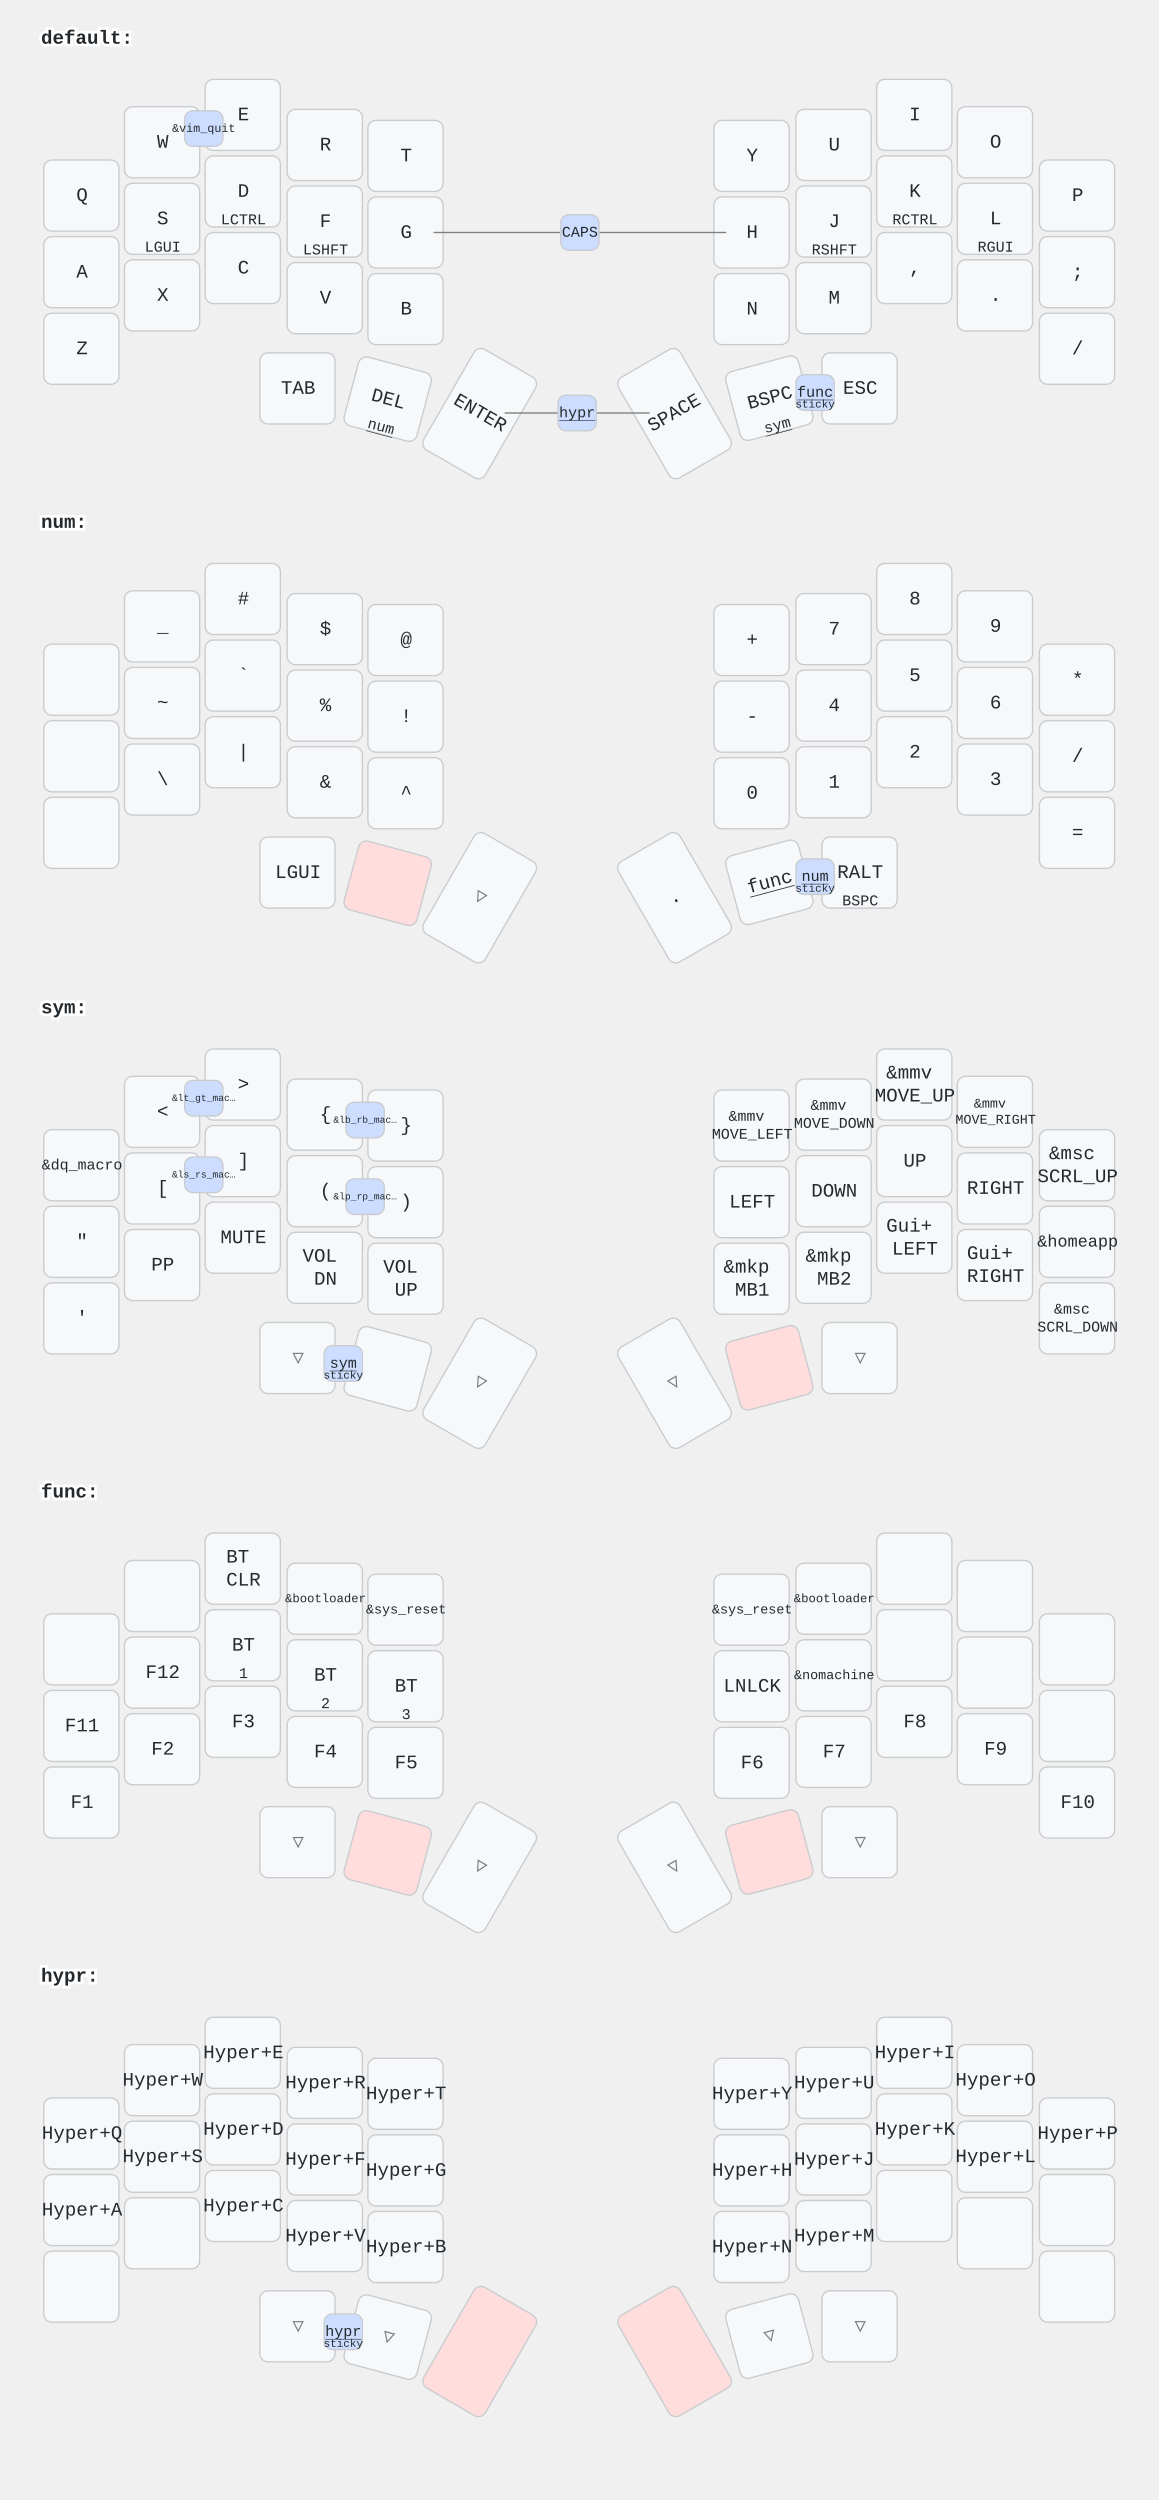
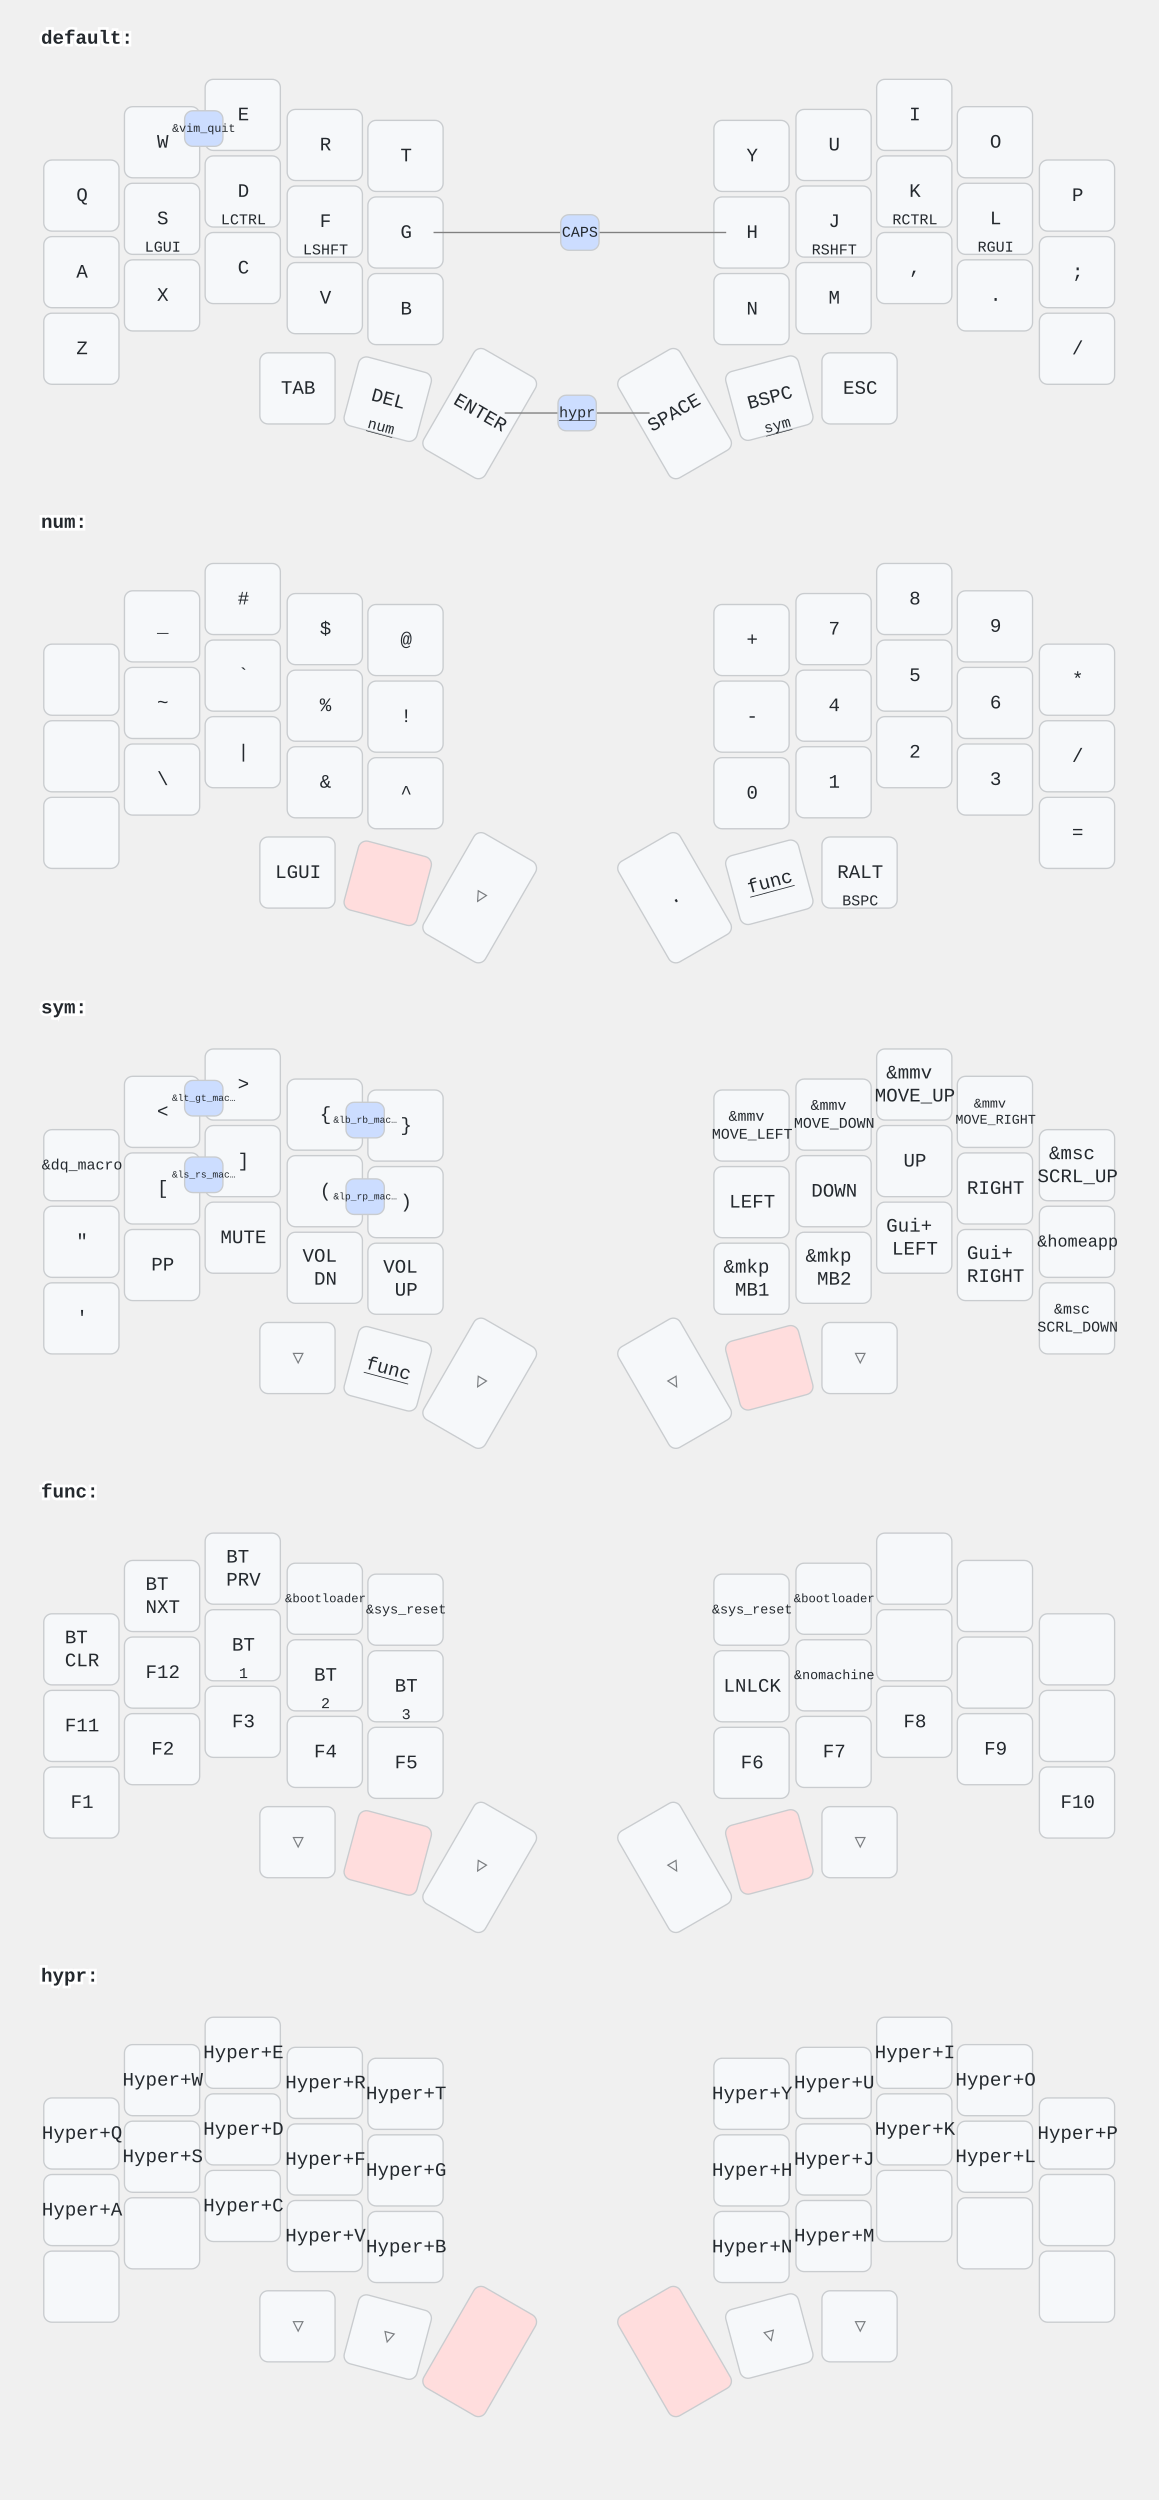
<svg xmlns="http://www.w3.org/2000/svg" width="847" height="1828" viewBox="0 0 847 1828" class="keymap">
  <style>/* inherit to force styles through use tags */
svg path {
    fill: inherit;
}

/* font and background color specifications */
svg.keymap {
    font-family: SFMono-Regular,Consolas,Liberation Mono,Menlo,monospace;
    font-size: 14px;
    font-kerning: normal;
    text-rendering: optimizeLegibility;
    fill: #24292e;
}

/* default key styling */
rect.key {
    fill: #f6f8fa;
}

rect.key, rect.combo {
    stroke: #c9cccf;
    stroke-width: 1;
}

/* default key side styling, only used is draw_key_sides is set */
rect.side {
    filter: brightness(90%);
}

/* color accent for combo boxes */
rect.combo, rect.combo-separate {
    fill: #cdf;
}

/* color accent for held keys */
rect.held, rect.combo.held {
    fill: #fdd;
}

/* color accent for ghost (optional) keys */
rect.ghost, rect.combo.ghost {
    stroke-dasharray: 4, 4;
    stroke-width: 2;
}

text {
    text-anchor: middle;
    dominant-baseline: middle;
}

/* styling for layer labels */
text.label {
    font-weight: bold;
    text-anchor: start;
    stroke: white;
    stroke-width: 4;
    paint-order: stroke;
}

/* styling for optional footer */
text.footer {
    text-anchor: end;
    dominant-baseline: auto;
    stroke: white;
    stroke-width: 4;
    paint-order: stroke;
}

/* styling for combo tap, and key non-tap label text */
text.combo, text.hold, text.shifted, text.left, text.right {
    font-size: 11px;
}

text.hold {
    text-anchor: middle;
    dominant-baseline: auto;
}

text.shifted {
    text-anchor: middle;
    dominant-baseline: hanging;
}

text.left {
    text-anchor: start;
}

text.right {
    text-anchor: end;
}

text.layer-activator {
    text-decoration: underline;
}

/* styling for hold/shifted label text in combo box */
text.combo.hold, text.combo.shifted, text.combo.left, text.combo.right {
    font-size: 8px;
}

/* lighter symbol for transparent keys */
text.trans {
    fill: #7b7e81;
}

/* styling for combo dendrons */
path.combo {
    stroke-width: 1;
    stroke: gray;
    fill: none;
}

/* Start Tabler Icons Cleanup */
/* cannot use height/width with glyphs */
.icon-tabler &gt; path {
    fill: inherit;
    stroke: inherit;
    stroke-width: 2;
}
/* hide tabler's default box */
.icon-tabler &gt; path[stroke="none"][fill="none"] {
    visibility: hidden;
}
/* End Tabler Icons Cleanup */
</style>
  <g transform="translate(30, 0)" class="layer-default">
    <text x="0" y="28" class="label" id="default">default:</text>
    <g transform="translate(0, 56)">
      <g transform="translate(30, 87)" class="key keypos-0">
        <rect rx="6" ry="6" x="-28" y="-26" width="55" height="52" class="key" />
        <text x="0" y="0" class="key tap">Q</text>
      </g>
      <g transform="translate(89, 48)" class="key keypos-1">
        <rect rx="6" ry="6" x="-28" y="-26" width="55" height="52" class="key" />
        <text x="0" y="0" class="key tap">W</text>
      </g>
      <g transform="translate(148, 28)" class="key keypos-2">
        <rect rx="6" ry="6" x="-28" y="-26" width="55" height="52" class="key" />
        <text x="0" y="0" class="key tap">E</text>
      </g>
      <g transform="translate(208, 50)" class="key keypos-3">
        <rect rx="6" ry="6" x="-28" y="-26" width="55" height="52" class="key" />
        <text x="0" y="0" class="key tap">R</text>
      </g>
      <g transform="translate(267, 58)" class="key keypos-4">
        <rect rx="6" ry="6" x="-28" y="-26" width="55" height="52" class="key" />
        <text x="0" y="0" class="key tap">T</text>
      </g>
      <g transform="translate(520, 58)" class="key keypos-5">
        <rect rx="6" ry="6" x="-28" y="-26" width="55" height="52" class="key" />
        <text x="0" y="0" class="key tap">Y</text>
      </g>
      <g transform="translate(580, 50)" class="key keypos-6">
        <rect rx="6" ry="6" x="-28" y="-26" width="55" height="52" class="key" />
        <text x="0" y="0" class="key tap">U</text>
      </g>
      <g transform="translate(639, 28)" class="key keypos-7">
        <rect rx="6" ry="6" x="-28" y="-26" width="55" height="52" class="key" />
        <text x="0" y="0" class="key tap">I</text>
      </g>
      <g transform="translate(698, 48)" class="key keypos-8">
        <rect rx="6" ry="6" x="-28" y="-26" width="55" height="52" class="key" />
        <text x="0" y="0" class="key tap">O</text>
      </g>
      <g transform="translate(758, 87)" class="key keypos-9">
        <rect rx="6" ry="6" x="-28" y="-26" width="55" height="52" class="key" />
        <text x="0" y="0" class="key tap">P</text>
      </g>
      <g transform="translate(30, 143)" class="key keypos-10">
        <rect rx="6" ry="6" x="-28" y="-26" width="55" height="52" class="key" />
        <text x="0" y="0" class="key tap">A</text>
      </g>
      <g transform="translate(89, 104)" class="key keypos-11">
        <rect rx="6" ry="6" x="-28" y="-26" width="55" height="52" class="key" />
        <text x="0" y="0" class="key tap">S</text>
        <text x="0" y="24" class="key hold">LGUI</text>
      </g>
      <g transform="translate(148, 84)" class="key keypos-12">
        <rect rx="6" ry="6" x="-28" y="-26" width="55" height="52" class="key" />
        <text x="0" y="0" class="key tap">D</text>
        <text x="0" y="24" class="key hold">LCTRL</text>
      </g>
      <g transform="translate(208, 106)" class="key keypos-13">
        <rect rx="6" ry="6" x="-28" y="-26" width="55" height="52" class="key" />
        <text x="0" y="0" class="key tap">F</text>
        <text x="0" y="24" class="key hold">LSHFT</text>
      </g>
      <g transform="translate(267, 114)" class="key keypos-14">
        <rect rx="6" ry="6" x="-28" y="-26" width="55" height="52" class="key" />
        <text x="0" y="0" class="key tap">G</text>
      </g>
      <g transform="translate(520, 114)" class="key keypos-15">
        <rect rx="6" ry="6" x="-28" y="-26" width="55" height="52" class="key" />
        <text x="0" y="0" class="key tap">H</text>
      </g>
      <g transform="translate(580, 106)" class="key keypos-16">
        <rect rx="6" ry="6" x="-28" y="-26" width="55" height="52" class="key" />
        <text x="0" y="0" class="key tap">J</text>
        <text x="0" y="24" class="key hold">RSHFT</text>
      </g>
      <g transform="translate(639, 84)" class="key keypos-17">
        <rect rx="6" ry="6" x="-28" y="-26" width="55" height="52" class="key" />
        <text x="0" y="0" class="key tap">K</text>
        <text x="0" y="24" class="key hold">RCTRL</text>
      </g>
      <g transform="translate(698, 104)" class="key keypos-18">
        <rect rx="6" ry="6" x="-28" y="-26" width="55" height="52" class="key" />
        <text x="0" y="0" class="key tap">L</text>
        <text x="0" y="24" class="key hold">RGUI</text>
      </g>
      <g transform="translate(758, 143)" class="key keypos-19">
        <rect rx="6" ry="6" x="-28" y="-26" width="55" height="52" class="key" />
        <text x="0" y="0" class="key tap">;</text>
      </g>
      <g transform="translate(30, 199)" class="key keypos-20">
        <rect rx="6" ry="6" x="-28" y="-26" width="55" height="52" class="key" />
        <text x="0" y="0" class="key tap">Z</text>
      </g>
      <g transform="translate(89, 160)" class="key keypos-21">
        <rect rx="6" ry="6" x="-28" y="-26" width="55" height="52" class="key" />
        <text x="0" y="0" class="key tap">X</text>
      </g>
      <g transform="translate(148, 140)" class="key keypos-22">
        <rect rx="6" ry="6" x="-28" y="-26" width="55" height="52" class="key" />
        <text x="0" y="0" class="key tap">C</text>
      </g>
      <g transform="translate(208, 162)" class="key keypos-23">
        <rect rx="6" ry="6" x="-28" y="-26" width="55" height="52" class="key" />
        <text x="0" y="0" class="key tap">V</text>
      </g>
      <g transform="translate(267, 170)" class="key keypos-24">
        <rect rx="6" ry="6" x="-28" y="-26" width="55" height="52" class="key" />
        <text x="0" y="0" class="key tap">B</text>
      </g>
      <g transform="translate(520, 170)" class="key keypos-25">
        <rect rx="6" ry="6" x="-28" y="-26" width="55" height="52" class="key" />
        <text x="0" y="0" class="key tap">N</text>
      </g>
      <g transform="translate(580, 162)" class="key keypos-26">
        <rect rx="6" ry="6" x="-28" y="-26" width="55" height="52" class="key" />
        <text x="0" y="0" class="key tap">M</text>
      </g>
      <g transform="translate(639, 140)" class="key keypos-27">
        <rect rx="6" ry="6" x="-28" y="-26" width="55" height="52" class="key" />
        <text x="0" y="0" class="key tap">,</text>
      </g>
      <g transform="translate(698, 160)" class="key keypos-28">
        <rect rx="6" ry="6" x="-28" y="-26" width="55" height="52" class="key" />
        <text x="0" y="0" class="key tap">.</text>
      </g>
      <g transform="translate(758, 199)" class="key keypos-29">
        <rect rx="6" ry="6" x="-28" y="-26" width="55" height="52" class="key" />
        <text x="0" y="0" class="key tap">/</text>
      </g>
      <g transform="translate(188, 228)" class="key keypos-30">
        <rect rx="6" ry="6" x="-28" y="-26" width="55" height="52" class="key" />
        <text x="0" y="0" class="key tap">TAB</text>
      </g>
      <g transform="translate(254, 236) rotate(15.0)" class="key keypos-31">
        <rect rx="6" ry="6" x="-28" y="-26" width="55" height="52" class="key" />
        <text x="0" y="0" class="key tap">DEL</text>
        <a href="#num">
          <text x="0" y="24" class="key hold layer-activator">num</text>
        </a>
      </g>
      <g transform="translate(321, 246) rotate(30.0)" class="key keypos-32">
        <rect rx="6" ry="6" x="-26" y="-42" width="52" height="85" class="key" />
        <text x="0" y="0" class="key tap">ENTER</text>
      </g>
      <g transform="translate(463, 246) rotate(-30.0)" class="key keypos-33">
        <rect rx="6" ry="6" x="-26" y="-42" width="52" height="85" class="key" />
        <text x="0" y="0" class="key tap">SPACE</text>
      </g>
      <g transform="translate(533, 235) rotate(-15.0)" class="key keypos-34">
        <rect rx="6" ry="6" x="-28" y="-26" width="55" height="52" class="key" />
        <text x="0" y="0" class="key tap">BSPC</text>
        <a href="#sym">
          <text x="0" y="24" class="key hold layer-activator">sym</text>
        </a>
      </g>
      <g transform="translate(599, 228)" class="key keypos-35">
        <rect rx="6" ry="6" x="-28" y="-26" width="55" height="52" class="key" />
        <text x="0" y="0" class="key tap">ESC</text>
      </g>
      <g class="combo combopos-0">
        <rect rx="6" ry="6" x="105" y="25" width="28" height="26" class="combo" />
        <text x="119" y="38" class="combo tap">
          <tspan style="font-size: 78%">&amp;vim_quit</tspan>
        </text>
      </g>
      <g class="combo combopos-1">
        <path d="M392,246 l-53,0" class="combo" />
        <path d="M392,246 l53,0" class="combo" />
        <rect rx="6" ry="6" x="378" y="233" width="28" height="26" class="combo" />
        <a href="#hypr">
          <text x="392" y="246" class="combo tap layer-activator">hypr</text>
        </a>
      </g>
      <g class="combo combopos-2">
-         <rect rx="6" ry="6" x="552" y="218" width="28" height="26" class="combo" />
-         <a href="#func">
-           <text x="566" y="231" class="combo tap layer-activator">func</text>
-         </a>
-         <text x="566" y="242" class="combo hold">sticky</text>
-       </g>
-       <g class="combo combopos-3">
        <path d="M394,114 l-107,0" class="combo" />
        <path d="M394,114 l107,0" class="combo" />
        <rect rx="6" ry="6" x="380" y="101" width="28" height="26" class="combo" />
        <text x="394" y="114" class="combo tap">CAPS</text>
      </g>
    </g>
  </g>
  <g transform="translate(30, 354)" class="layer-num">
    <text x="0" y="28" class="label" id="num">num:</text>
    <g transform="translate(0, 56)">
      <g transform="translate(30, 87)" class="key keypos-0">
        <rect rx="6" ry="6" x="-28" y="-26" width="55" height="52" class="key" />
      </g>
      <g transform="translate(89, 48)" class="key keypos-1">
        <rect rx="6" ry="6" x="-28" y="-26" width="55" height="52" class="key" />
        <text x="0" y="0" class="key tap">_</text>
      </g>
      <g transform="translate(148, 28)" class="key keypos-2">
        <rect rx="6" ry="6" x="-28" y="-26" width="55" height="52" class="key" />
        <text x="0" y="0" class="key tap">#</text>
      </g>
      <g transform="translate(208, 50)" class="key keypos-3">
        <rect rx="6" ry="6" x="-28" y="-26" width="55" height="52" class="key" />
        <text x="0" y="0" class="key tap">$</text>
      </g>
      <g transform="translate(267, 58)" class="key keypos-4">
        <rect rx="6" ry="6" x="-28" y="-26" width="55" height="52" class="key" />
        <text x="0" y="0" class="key tap">@</text>
      </g>
      <g transform="translate(520, 58)" class="key keypos-5">
        <rect rx="6" ry="6" x="-28" y="-26" width="55" height="52" class="key" />
        <text x="0" y="0" class="key tap">+</text>
      </g>
      <g transform="translate(580, 50)" class="key keypos-6">
        <rect rx="6" ry="6" x="-28" y="-26" width="55" height="52" class="key" />
        <text x="0" y="0" class="key tap">7</text>
      </g>
      <g transform="translate(639, 28)" class="key keypos-7">
        <rect rx="6" ry="6" x="-28" y="-26" width="55" height="52" class="key" />
        <text x="0" y="0" class="key tap">8</text>
      </g>
      <g transform="translate(698, 48)" class="key keypos-8">
        <rect rx="6" ry="6" x="-28" y="-26" width="55" height="52" class="key" />
        <text x="0" y="0" class="key tap">9</text>
      </g>
      <g transform="translate(758, 87)" class="key keypos-9">
        <rect rx="6" ry="6" x="-28" y="-26" width="55" height="52" class="key" />
        <text x="0" y="0" class="key tap">*</text>
      </g>
      <g transform="translate(30, 143)" class="key keypos-10">
        <rect rx="6" ry="6" x="-28" y="-26" width="55" height="52" class="key" />
      </g>
      <g transform="translate(89, 104)" class="key keypos-11">
        <rect rx="6" ry="6" x="-28" y="-26" width="55" height="52" class="key" />
        <text x="0" y="0" class="key tap">~</text>
      </g>
      <g transform="translate(148, 84)" class="key keypos-12">
        <rect rx="6" ry="6" x="-28" y="-26" width="55" height="52" class="key" />
        <text x="0" y="0" class="key tap">`</text>
      </g>
      <g transform="translate(208, 106)" class="key keypos-13">
        <rect rx="6" ry="6" x="-28" y="-26" width="55" height="52" class="key" />
        <text x="0" y="0" class="key tap">%</text>
      </g>
      <g transform="translate(267, 114)" class="key keypos-14">
        <rect rx="6" ry="6" x="-28" y="-26" width="55" height="52" class="key" />
        <text x="0" y="0" class="key tap">!</text>
      </g>
      <g transform="translate(520, 114)" class="key keypos-15">
        <rect rx="6" ry="6" x="-28" y="-26" width="55" height="52" class="key" />
        <text x="0" y="0" class="key tap">-</text>
      </g>
      <g transform="translate(580, 106)" class="key keypos-16">
        <rect rx="6" ry="6" x="-28" y="-26" width="55" height="52" class="key" />
        <text x="0" y="0" class="key tap">4</text>
      </g>
      <g transform="translate(639, 84)" class="key keypos-17">
        <rect rx="6" ry="6" x="-28" y="-26" width="55" height="52" class="key" />
        <text x="0" y="0" class="key tap">5</text>
      </g>
      <g transform="translate(698, 104)" class="key keypos-18">
        <rect rx="6" ry="6" x="-28" y="-26" width="55" height="52" class="key" />
        <text x="0" y="0" class="key tap">6</text>
      </g>
      <g transform="translate(758, 143)" class="key keypos-19">
        <rect rx="6" ry="6" x="-28" y="-26" width="55" height="52" class="key" />
        <text x="0" y="0" class="key tap">/</text>
      </g>
      <g transform="translate(30, 199)" class="key keypos-20">
        <rect rx="6" ry="6" x="-28" y="-26" width="55" height="52" class="key" />
      </g>
      <g transform="translate(89, 160)" class="key keypos-21">
        <rect rx="6" ry="6" x="-28" y="-26" width="55" height="52" class="key" />
        <text x="0" y="0" class="key tap">\</text>
      </g>
      <g transform="translate(148, 140)" class="key keypos-22">
        <rect rx="6" ry="6" x="-28" y="-26" width="55" height="52" class="key" />
        <text x="0" y="0" class="key tap">|</text>
      </g>
      <g transform="translate(208, 162)" class="key keypos-23">
        <rect rx="6" ry="6" x="-28" y="-26" width="55" height="52" class="key" />
        <text x="0" y="0" class="key tap">&amp;</text>
      </g>
      <g transform="translate(267, 170)" class="key keypos-24">
        <rect rx="6" ry="6" x="-28" y="-26" width="55" height="52" class="key" />
        <text x="0" y="0" class="key tap">^</text>
      </g>
      <g transform="translate(520, 170)" class="key keypos-25">
        <rect rx="6" ry="6" x="-28" y="-26" width="55" height="52" class="key" />
        <text x="0" y="0" class="key tap">0</text>
      </g>
      <g transform="translate(580, 162)" class="key keypos-26">
        <rect rx="6" ry="6" x="-28" y="-26" width="55" height="52" class="key" />
        <text x="0" y="0" class="key tap">1</text>
      </g>
      <g transform="translate(639, 140)" class="key keypos-27">
        <rect rx="6" ry="6" x="-28" y="-26" width="55" height="52" class="key" />
        <text x="0" y="0" class="key tap">2</text>
      </g>
      <g transform="translate(698, 160)" class="key keypos-28">
        <rect rx="6" ry="6" x="-28" y="-26" width="55" height="52" class="key" />
        <text x="0" y="0" class="key tap">3</text>
      </g>
      <g transform="translate(758, 199)" class="key keypos-29">
        <rect rx="6" ry="6" x="-28" y="-26" width="55" height="52" class="key" />
        <text x="0" y="0" class="key tap">=</text>
      </g>
      <g transform="translate(188, 228)" class="key keypos-30">
        <rect rx="6" ry="6" x="-28" y="-26" width="55" height="52" class="key" />
        <text x="0" y="0" class="key tap">LGUI</text>
      </g>
      <g transform="translate(254, 236) rotate(15.0)" class="key held keypos-31">
        <rect rx="6" ry="6" x="-28" y="-26" width="55" height="52" class="key held" />
      </g>
      <g transform="translate(321, 246) rotate(30.0)" class="key trans keypos-32">
        <rect rx="6" ry="6" x="-26" y="-42" width="52" height="85" class="key trans" />
        <text x="0" y="0" class="key trans tap">▽</text>
      </g>
      <g transform="translate(463, 246) rotate(-30.0)" class="key keypos-33">
        <rect rx="6" ry="6" x="-26" y="-42" width="52" height="85" class="key" />
        <text x="0" y="0" class="key tap">.</text>
      </g>
      <g transform="translate(533, 235) rotate(-15.0)" class="key keypos-34">
        <rect rx="6" ry="6" x="-28" y="-26" width="55" height="52" class="key" />
        <a href="#func">
          <text x="0" y="0" class="key tap layer-activator">func</text>
        </a>
      </g>
      <g transform="translate(599, 228)" class="key keypos-35">
        <rect rx="6" ry="6" x="-28" y="-26" width="55" height="52" class="key" />
        <text x="0" y="0" class="key tap">RALT</text>
        <text x="0" y="24" class="key hold">BSPC</text>
      </g>
-       <g class="combo combopos-0">
-         <rect rx="6" ry="6" x="552" y="218" width="28" height="26" class="combo" />
-         <a href="#num">
-           <text x="566" y="231" class="combo tap layer-activator">num</text>
-         </a>
-         <text x="566" y="242" class="combo hold">sticky</text>
-       </g>
    </g>
  </g>
  <g transform="translate(30, 709)" class="layer-sym">
    <text x="0" y="28" class="label" id="sym">sym:</text>
    <g transform="translate(0, 56)">
      <g transform="translate(30, 87)" class="key keypos-0">
        <rect rx="6" ry="6" x="-28" y="-26" width="55" height="52" class="key" />
        <text x="0" y="0" class="key tap">
          <tspan style="font-size: 78%">&amp;dq_macro</tspan>
        </text>
      </g>
      <g transform="translate(89, 48)" class="key keypos-1">
        <rect rx="6" ry="6" x="-28" y="-26" width="55" height="52" class="key" />
        <text x="0" y="0" class="key tap">&lt;</text>
      </g>
      <g transform="translate(148, 28)" class="key keypos-2">
        <rect rx="6" ry="6" x="-28" y="-26" width="55" height="52" class="key" />
        <text x="0" y="0" class="key tap">&gt;</text>
      </g>
      <g transform="translate(208, 50)" class="key keypos-3">
        <rect rx="6" ry="6" x="-28" y="-26" width="55" height="52" class="key" />
        <text x="0" y="0" class="key tap">{</text>
      </g>
      <g transform="translate(267, 58)" class="key keypos-4">
        <rect rx="6" ry="6" x="-28" y="-26" width="55" height="52" class="key" />
        <text x="0" y="0" class="key tap">}</text>
      </g>
      <g transform="translate(520, 58)" class="key keypos-5">
        <rect rx="6" ry="6" x="-28" y="-26" width="55" height="52" class="key" />
        <text x="0" y="0" class="key tap">
          <tspan x="0" dy="-0.6em" style="font-size: 78%">&amp;mmv</tspan>
          <tspan x="0" dy="1.2em" style="font-size: 78%">MOVE_LEFT</tspan>
        </text>
      </g>
      <g transform="translate(580, 50)" class="key keypos-6">
        <rect rx="6" ry="6" x="-28" y="-26" width="55" height="52" class="key" />
        <text x="0" y="0" class="key tap">
          <tspan x="0" dy="-0.6em" style="font-size: 78%">&amp;mmv</tspan>
          <tspan x="0" dy="1.2em" style="font-size: 78%">MOVE_DOWN</tspan>
        </text>
      </g>
      <g transform="translate(639, 28)" class="key keypos-7">
        <rect rx="6" ry="6" x="-28" y="-26" width="55" height="52" class="key" />
        <text x="0" y="0" class="key tap">
          <tspan x="0" dy="-0.6em">&amp;mmv</tspan>
          <tspan x="0" dy="1.2em">MOVE_UP</tspan>
        </text>
      </g>
      <g transform="translate(698, 48)" class="key keypos-8">
        <rect rx="6" ry="6" x="-28" y="-26" width="55" height="52" class="key" />
        <text x="0" y="0" class="key tap">
          <tspan x="0" dy="-0.6em" style="font-size: 70%">&amp;mmv</tspan>
          <tspan x="0" dy="1.2em" style="font-size: 70%">MOVE_RIGHT</tspan>
        </text>
      </g>
      <g transform="translate(758, 87)" class="key keypos-9">
        <rect rx="6" ry="6" x="-28" y="-26" width="55" height="52" class="key" />
        <text x="0" y="0" class="key tap">
          <tspan x="0" dy="-0.6em">&amp;msc</tspan>
          <tspan x="0" dy="1.2em">SCRL_UP</tspan>
        </text>
      </g>
      <g transform="translate(30, 143)" class="key keypos-10">
        <rect rx="6" ry="6" x="-28" y="-26" width="55" height="52" class="key" />
        <text x="0" y="0" class="key tap">"</text>
      </g>
      <g transform="translate(89, 104)" class="key keypos-11">
        <rect rx="6" ry="6" x="-28" y="-26" width="55" height="52" class="key" />
        <text x="0" y="0" class="key tap">[</text>
      </g>
      <g transform="translate(148, 84)" class="key keypos-12">
        <rect rx="6" ry="6" x="-28" y="-26" width="55" height="52" class="key" />
        <text x="0" y="0" class="key tap">]</text>
      </g>
      <g transform="translate(208, 106)" class="key keypos-13">
        <rect rx="6" ry="6" x="-28" y="-26" width="55" height="52" class="key" />
        <text x="0" y="0" class="key tap">(</text>
      </g>
      <g transform="translate(267, 114)" class="key keypos-14">
        <rect rx="6" ry="6" x="-28" y="-26" width="55" height="52" class="key" />
        <text x="0" y="0" class="key tap">)</text>
      </g>
      <g transform="translate(520, 114)" class="key keypos-15">
        <rect rx="6" ry="6" x="-28" y="-26" width="55" height="52" class="key" />
        <text x="0" y="0" class="key tap">LEFT</text>
      </g>
      <g transform="translate(580, 106)" class="key keypos-16">
        <rect rx="6" ry="6" x="-28" y="-26" width="55" height="52" class="key" />
        <text x="0" y="0" class="key tap">DOWN</text>
      </g>
      <g transform="translate(639, 84)" class="key keypos-17">
        <rect rx="6" ry="6" x="-28" y="-26" width="55" height="52" class="key" />
        <text x="0" y="0" class="key tap">UP</text>
      </g>
      <g transform="translate(698, 104)" class="key keypos-18">
        <rect rx="6" ry="6" x="-28" y="-26" width="55" height="52" class="key" />
        <text x="0" y="0" class="key tap">RIGHT</text>
      </g>
      <g transform="translate(758, 143)" class="key keypos-19">
        <rect rx="6" ry="6" x="-28" y="-26" width="55" height="52" class="key" />
        <text x="0" y="0" class="key tap">
          <tspan style="font-size: 88%">&amp;homeapp</tspan>
        </text>
      </g>
      <g transform="translate(30, 199)" class="key keypos-20">
        <rect rx="6" ry="6" x="-28" y="-26" width="55" height="52" class="key" />
        <text x="0" y="0" class="key tap">'</text>
      </g>
      <g transform="translate(89, 160)" class="key keypos-21">
        <rect rx="6" ry="6" x="-28" y="-26" width="55" height="52" class="key" />
        <text x="0" y="0" class="key tap">PP</text>
      </g>
      <g transform="translate(148, 140)" class="key keypos-22">
        <rect rx="6" ry="6" x="-28" y="-26" width="55" height="52" class="key" />
        <text x="0" y="0" class="key tap">MUTE</text>
      </g>
      <g transform="translate(208, 162)" class="key keypos-23">
        <rect rx="6" ry="6" x="-28" y="-26" width="55" height="52" class="key" />
        <text x="0" y="0" class="key tap">
          <tspan x="0" dy="-0.6em">VOL</tspan>
          <tspan x="0" dy="1.2em">DN</tspan>
        </text>
      </g>
      <g transform="translate(267, 170)" class="key keypos-24">
        <rect rx="6" ry="6" x="-28" y="-26" width="55" height="52" class="key" />
        <text x="0" y="0" class="key tap">
          <tspan x="0" dy="-0.6em">VOL</tspan>
          <tspan x="0" dy="1.2em">UP</tspan>
        </text>
      </g>
      <g transform="translate(520, 170)" class="key keypos-25">
        <rect rx="6" ry="6" x="-28" y="-26" width="55" height="52" class="key" />
        <text x="0" y="0" class="key tap">
          <tspan x="0" dy="-0.6em">&amp;mkp</tspan>
          <tspan x="0" dy="1.2em">MB1</tspan>
        </text>
      </g>
      <g transform="translate(580, 162)" class="key keypos-26">
        <rect rx="6" ry="6" x="-28" y="-26" width="55" height="52" class="key" />
        <text x="0" y="0" class="key tap">
          <tspan x="0" dy="-0.6em">&amp;mkp</tspan>
          <tspan x="0" dy="1.2em">MB2</tspan>
        </text>
      </g>
      <g transform="translate(639, 140)" class="key keypos-27">
        <rect rx="6" ry="6" x="-28" y="-26" width="55" height="52" class="key" />
        <text x="0" y="0" class="key tap">
          <tspan x="0" dy="-0.6em">Gui+</tspan>
          <tspan x="0" dy="1.2em">LEFT</tspan>
        </text>
      </g>
      <g transform="translate(698, 160)" class="key keypos-28">
        <rect rx="6" ry="6" x="-28" y="-26" width="55" height="52" class="key" />
        <text x="0" y="0" class="key tap">
          <tspan x="0" dy="-0.6em">Gui+</tspan>
          <tspan x="0" dy="1.2em">RIGHT</tspan>
        </text>
      </g>
      <g transform="translate(758, 199)" class="key keypos-29">
        <rect rx="6" ry="6" x="-28" y="-26" width="55" height="52" class="key" />
        <text x="0" y="0" class="key tap">
          <tspan x="0" dy="-0.6em" style="font-size: 78%">&amp;msc</tspan>
          <tspan x="0" dy="1.2em" style="font-size: 78%">SCRL_DOWN</tspan>
        </text>
      </g>
      <g transform="translate(188, 228)" class="key trans keypos-30">
        <rect rx="6" ry="6" x="-28" y="-26" width="55" height="52" class="key trans" />
        <text x="0" y="0" class="key trans tap">▽</text>
      </g>
      <g transform="translate(254, 236) rotate(15.0)" class="key keypos-31">
        <rect rx="6" ry="6" x="-28" y="-26" width="55" height="52" class="key" />
+         <a href="#func">
+           <text x="0" y="0" class="key tap layer-activator">func</text>
+         </a>
      </g>
      <g transform="translate(321, 246) rotate(30.0)" class="key trans keypos-32">
        <rect rx="6" ry="6" x="-26" y="-42" width="52" height="85" class="key trans" />
        <text x="0" y="0" class="key trans tap">▽</text>
      </g>
      <g transform="translate(463, 246) rotate(-30.0)" class="key trans keypos-33">
        <rect rx="6" ry="6" x="-26" y="-42" width="52" height="85" class="key trans" />
        <text x="0" y="0" class="key trans tap">▽</text>
      </g>
      <g transform="translate(533, 235) rotate(-15.0)" class="key held keypos-34">
        <rect rx="6" ry="6" x="-28" y="-26" width="55" height="52" class="key held" />
      </g>
      <g transform="translate(599, 228)" class="key trans keypos-35">
        <rect rx="6" ry="6" x="-28" y="-26" width="55" height="52" class="key trans" />
        <text x="0" y="0" class="key trans tap">▽</text>
      </g>
      <g class="combo combopos-0">
-         <rect rx="6" ry="6" x="207" y="219" width="28" height="26" class="combo" />
-         <a href="#sym">
-           <text x="221" y="232" class="combo tap layer-activator">sym</text>
-         </a>
-         <text x="221" y="243" class="combo hold">sticky</text>
-       </g>
-       <g class="combo combopos-1">
        <rect rx="6" ry="6" x="105" y="25" width="28" height="26" class="combo" />
        <text x="119" y="38" class="combo tap">
          <tspan style="font-size: 64%">&amp;lt_gt_mac…</tspan>
        </text>
      </g>
-       <g class="combo combopos-2">
+       <g class="combo combopos-1">
        <rect rx="6" ry="6" x="223" y="41" width="28" height="26" class="combo" />
        <text x="237" y="54" class="combo tap">
          <tspan style="font-size: 64%">&amp;lb_rb_mac…</tspan>
        </text>
      </g>
-       <g class="combo combopos-3">
+       <g class="combo combopos-2">
        <rect rx="6" ry="6" x="223" y="97" width="28" height="26" class="combo" />
        <text x="237" y="110" class="combo tap">
          <tspan style="font-size: 64%">&amp;lp_rp_mac…</tspan>
        </text>
      </g>
-       <g class="combo combopos-4">
+       <g class="combo combopos-3">
        <rect rx="6" ry="6" x="105" y="81" width="28" height="26" class="combo" />
        <text x="119" y="94" class="combo tap">
          <tspan style="font-size: 64%">&amp;ls_rs_mac…</tspan>
        </text>
      </g>
    </g>
  </g>
  <g transform="translate(30, 1063)" class="layer-func">
    <text x="0" y="28" class="label" id="func">func:</text>
    <g transform="translate(0, 56)">
      <g transform="translate(30, 87)" class="key keypos-0">
        <rect rx="6" ry="6" x="-28" y="-26" width="55" height="52" class="key" />
-       </g>
-       <g transform="translate(89, 48)" class="key keypos-1">
-         <rect rx="6" ry="6" x="-28" y="-26" width="55" height="52" class="key" />
-       </g>
-       <g transform="translate(148, 28)" class="key keypos-2">
-         <rect rx="6" ry="6" x="-28" y="-26" width="55" height="52" class="key" />
        <text x="0" y="0" class="key tap">
          <tspan x="0" dy="-0.6em">BT</tspan>
          <tspan x="0" dy="1.2em">CLR</tspan>
+         </text>
+       </g>
+       <g transform="translate(89, 48)" class="key keypos-1">
+         <rect rx="6" ry="6" x="-28" y="-26" width="55" height="52" class="key" />
+         <text x="0" y="0" class="key tap">
+           <tspan x="0" dy="-0.6em">BT</tspan>
+           <tspan x="0" dy="1.2em">NXT</tspan>
+         </text>
+       </g>
+       <g transform="translate(148, 28)" class="key keypos-2">
+         <rect rx="6" ry="6" x="-28" y="-26" width="55" height="52" class="key" />
+         <text x="0" y="0" class="key tap">
+           <tspan x="0" dy="-0.6em">BT</tspan>
+           <tspan x="0" dy="1.2em">PRV</tspan>
        </text>
      </g>
      <g transform="translate(208, 50)" class="key keypos-3">
        <rect rx="6" ry="6" x="-28" y="-26" width="55" height="52" class="key" />
        <text x="0" y="0" class="key tap">
          <tspan style="font-size: 64%">&amp;bootloader</tspan>
        </text>
      </g>
      <g transform="translate(267, 58)" class="key keypos-4">
        <rect rx="6" ry="6" x="-28" y="-26" width="55" height="52" class="key" />
        <text x="0" y="0" class="key tap">
          <tspan style="font-size: 70%">&amp;sys_reset</tspan>
        </text>
      </g>
      <g transform="translate(520, 58)" class="key keypos-5">
        <rect rx="6" ry="6" x="-28" y="-26" width="55" height="52" class="key" />
        <text x="0" y="0" class="key tap">
          <tspan style="font-size: 70%">&amp;sys_reset</tspan>
        </text>
      </g>
      <g transform="translate(580, 50)" class="key keypos-6">
        <rect rx="6" ry="6" x="-28" y="-26" width="55" height="52" class="key" />
        <text x="0" y="0" class="key tap">
          <tspan style="font-size: 64%">&amp;bootloader</tspan>
        </text>
      </g>
      <g transform="translate(639, 28)" class="key keypos-7">
        <rect rx="6" ry="6" x="-28" y="-26" width="55" height="52" class="key" />
      </g>
      <g transform="translate(698, 48)" class="key keypos-8">
        <rect rx="6" ry="6" x="-28" y="-26" width="55" height="52" class="key" />
      </g>
      <g transform="translate(758, 87)" class="key keypos-9">
        <rect rx="6" ry="6" x="-28" y="-26" width="55" height="52" class="key" />
      </g>
      <g transform="translate(30, 143)" class="key keypos-10">
        <rect rx="6" ry="6" x="-28" y="-26" width="55" height="52" class="key" />
        <text x="0" y="0" class="key tap">F11</text>
      </g>
      <g transform="translate(89, 104)" class="key keypos-11">
        <rect rx="6" ry="6" x="-28" y="-26" width="55" height="52" class="key" />
        <text x="0" y="0" class="key tap">F12</text>
      </g>
      <g transform="translate(148, 84)" class="key keypos-12">
        <rect rx="6" ry="6" x="-28" y="-26" width="55" height="52" class="key" />
        <text x="0" y="0" class="key tap">BT</text>
        <text x="0" y="24" class="key hold">1</text>
      </g>
      <g transform="translate(208, 106)" class="key keypos-13">
        <rect rx="6" ry="6" x="-28" y="-26" width="55" height="52" class="key" />
        <text x="0" y="0" class="key tap">BT</text>
        <text x="0" y="24" class="key hold">2</text>
      </g>
      <g transform="translate(267, 114)" class="key keypos-14">
        <rect rx="6" ry="6" x="-28" y="-26" width="55" height="52" class="key" />
        <text x="0" y="0" class="key tap">BT</text>
        <text x="0" y="24" class="key hold">3</text>
      </g>
      <g transform="translate(520, 114)" class="key keypos-15">
        <rect rx="6" ry="6" x="-28" y="-26" width="55" height="52" class="key" />
        <text x="0" y="0" class="key tap">LNLCK</text>
      </g>
      <g transform="translate(580, 106)" class="key keypos-16">
        <rect rx="6" ry="6" x="-28" y="-26" width="55" height="52" class="key" />
        <text x="0" y="0" class="key tap">
          <tspan style="font-size: 70%">&amp;nomachine</tspan>
        </text>
      </g>
      <g transform="translate(639, 84)" class="key keypos-17">
        <rect rx="6" ry="6" x="-28" y="-26" width="55" height="52" class="key" />
      </g>
      <g transform="translate(698, 104)" class="key keypos-18">
        <rect rx="6" ry="6" x="-28" y="-26" width="55" height="52" class="key" />
      </g>
      <g transform="translate(758, 143)" class="key keypos-19">
        <rect rx="6" ry="6" x="-28" y="-26" width="55" height="52" class="key" />
      </g>
      <g transform="translate(30, 199)" class="key keypos-20">
        <rect rx="6" ry="6" x="-28" y="-26" width="55" height="52" class="key" />
        <text x="0" y="0" class="key tap">F1</text>
      </g>
      <g transform="translate(89, 160)" class="key keypos-21">
        <rect rx="6" ry="6" x="-28" y="-26" width="55" height="52" class="key" />
        <text x="0" y="0" class="key tap">F2</text>
      </g>
      <g transform="translate(148, 140)" class="key keypos-22">
        <rect rx="6" ry="6" x="-28" y="-26" width="55" height="52" class="key" />
        <text x="0" y="0" class="key tap">F3</text>
      </g>
      <g transform="translate(208, 162)" class="key keypos-23">
        <rect rx="6" ry="6" x="-28" y="-26" width="55" height="52" class="key" />
        <text x="0" y="0" class="key tap">F4</text>
      </g>
      <g transform="translate(267, 170)" class="key keypos-24">
        <rect rx="6" ry="6" x="-28" y="-26" width="55" height="52" class="key" />
        <text x="0" y="0" class="key tap">F5</text>
      </g>
      <g transform="translate(520, 170)" class="key keypos-25">
        <rect rx="6" ry="6" x="-28" y="-26" width="55" height="52" class="key" />
        <text x="0" y="0" class="key tap">F6</text>
      </g>
      <g transform="translate(580, 162)" class="key keypos-26">
        <rect rx="6" ry="6" x="-28" y="-26" width="55" height="52" class="key" />
        <text x="0" y="0" class="key tap">F7</text>
      </g>
      <g transform="translate(639, 140)" class="key keypos-27">
        <rect rx="6" ry="6" x="-28" y="-26" width="55" height="52" class="key" />
        <text x="0" y="0" class="key tap">F8</text>
      </g>
      <g transform="translate(698, 160)" class="key keypos-28">
        <rect rx="6" ry="6" x="-28" y="-26" width="55" height="52" class="key" />
        <text x="0" y="0" class="key tap">F9</text>
      </g>
      <g transform="translate(758, 199)" class="key keypos-29">
        <rect rx="6" ry="6" x="-28" y="-26" width="55" height="52" class="key" />
        <text x="0" y="0" class="key tap">F10</text>
      </g>
      <g transform="translate(188, 228)" class="key trans keypos-30">
        <rect rx="6" ry="6" x="-28" y="-26" width="55" height="52" class="key trans" />
        <text x="0" y="0" class="key trans tap">▽</text>
      </g>
      <g transform="translate(254, 236) rotate(15.0)" class="key held keypos-31">
        <rect rx="6" ry="6" x="-28" y="-26" width="55" height="52" class="key held" />
      </g>
      <g transform="translate(321, 246) rotate(30.0)" class="key trans keypos-32">
        <rect rx="6" ry="6" x="-26" y="-42" width="52" height="85" class="key trans" />
        <text x="0" y="0" class="key trans tap">▽</text>
      </g>
      <g transform="translate(463, 246) rotate(-30.0)" class="key trans keypos-33">
        <rect rx="6" ry="6" x="-26" y="-42" width="52" height="85" class="key trans" />
        <text x="0" y="0" class="key trans tap">▽</text>
      </g>
      <g transform="translate(533, 235) rotate(-15.0)" class="key held keypos-34">
        <rect rx="6" ry="6" x="-28" y="-26" width="55" height="52" class="key held" />
      </g>
      <g transform="translate(599, 228)" class="key trans keypos-35">
        <rect rx="6" ry="6" x="-28" y="-26" width="55" height="52" class="key trans" />
        <text x="0" y="0" class="key trans tap">▽</text>
      </g>
    </g>
  </g>
  <g transform="translate(30, 1417)" class="layer-hypr">
    <text x="0" y="28" class="label" id="hypr">hypr:</text>
    <g transform="translate(0, 56)">
      <g transform="translate(30, 87)" class="key keypos-0">
        <rect rx="6" ry="6" x="-28" y="-26" width="55" height="52" class="key" />
        <text x="0" y="0" class="key tap">Hyper+Q</text>
      </g>
      <g transform="translate(89, 48)" class="key keypos-1">
        <rect rx="6" ry="6" x="-28" y="-26" width="55" height="52" class="key" />
        <text x="0" y="0" class="key tap">Hyper+W</text>
      </g>
      <g transform="translate(148, 28)" class="key keypos-2">
        <rect rx="6" ry="6" x="-28" y="-26" width="55" height="52" class="key" />
        <text x="0" y="0" class="key tap">Hyper+E</text>
      </g>
      <g transform="translate(208, 50)" class="key keypos-3">
        <rect rx="6" ry="6" x="-28" y="-26" width="55" height="52" class="key" />
        <text x="0" y="0" class="key tap">Hyper+R</text>
      </g>
      <g transform="translate(267, 58)" class="key keypos-4">
        <rect rx="6" ry="6" x="-28" y="-26" width="55" height="52" class="key" />
        <text x="0" y="0" class="key tap">Hyper+T</text>
      </g>
      <g transform="translate(520, 58)" class="key keypos-5">
        <rect rx="6" ry="6" x="-28" y="-26" width="55" height="52" class="key" />
        <text x="0" y="0" class="key tap">Hyper+Y</text>
      </g>
      <g transform="translate(580, 50)" class="key keypos-6">
        <rect rx="6" ry="6" x="-28" y="-26" width="55" height="52" class="key" />
        <text x="0" y="0" class="key tap">Hyper+U</text>
      </g>
      <g transform="translate(639, 28)" class="key keypos-7">
        <rect rx="6" ry="6" x="-28" y="-26" width="55" height="52" class="key" />
        <text x="0" y="0" class="key tap">Hyper+I</text>
      </g>
      <g transform="translate(698, 48)" class="key keypos-8">
        <rect rx="6" ry="6" x="-28" y="-26" width="55" height="52" class="key" />
        <text x="0" y="0" class="key tap">Hyper+O</text>
      </g>
      <g transform="translate(758, 87)" class="key keypos-9">
        <rect rx="6" ry="6" x="-28" y="-26" width="55" height="52" class="key" />
        <text x="0" y="0" class="key tap">Hyper+P</text>
      </g>
      <g transform="translate(30, 143)" class="key keypos-10">
        <rect rx="6" ry="6" x="-28" y="-26" width="55" height="52" class="key" />
        <text x="0" y="0" class="key tap">Hyper+A</text>
      </g>
      <g transform="translate(89, 104)" class="key keypos-11">
        <rect rx="6" ry="6" x="-28" y="-26" width="55" height="52" class="key" />
        <text x="0" y="0" class="key tap">Hyper+S</text>
      </g>
      <g transform="translate(148, 84)" class="key keypos-12">
        <rect rx="6" ry="6" x="-28" y="-26" width="55" height="52" class="key" />
        <text x="0" y="0" class="key tap">Hyper+D</text>
      </g>
      <g transform="translate(208, 106)" class="key keypos-13">
        <rect rx="6" ry="6" x="-28" y="-26" width="55" height="52" class="key" />
        <text x="0" y="0" class="key tap">Hyper+F</text>
      </g>
      <g transform="translate(267, 114)" class="key keypos-14">
        <rect rx="6" ry="6" x="-28" y="-26" width="55" height="52" class="key" />
        <text x="0" y="0" class="key tap">Hyper+G</text>
      </g>
      <g transform="translate(520, 114)" class="key keypos-15">
        <rect rx="6" ry="6" x="-28" y="-26" width="55" height="52" class="key" />
        <text x="0" y="0" class="key tap">Hyper+H</text>
      </g>
      <g transform="translate(580, 106)" class="key keypos-16">
        <rect rx="6" ry="6" x="-28" y="-26" width="55" height="52" class="key" />
        <text x="0" y="0" class="key tap">Hyper+J</text>
      </g>
      <g transform="translate(639, 84)" class="key keypos-17">
        <rect rx="6" ry="6" x="-28" y="-26" width="55" height="52" class="key" />
        <text x="0" y="0" class="key tap">Hyper+K</text>
      </g>
      <g transform="translate(698, 104)" class="key keypos-18">
        <rect rx="6" ry="6" x="-28" y="-26" width="55" height="52" class="key" />
        <text x="0" y="0" class="key tap">Hyper+L</text>
      </g>
      <g transform="translate(758, 143)" class="key keypos-19">
        <rect rx="6" ry="6" x="-28" y="-26" width="55" height="52" class="key" />
      </g>
      <g transform="translate(30, 199)" class="key keypos-20">
        <rect rx="6" ry="6" x="-28" y="-26" width="55" height="52" class="key" />
      </g>
      <g transform="translate(89, 160)" class="key keypos-21">
        <rect rx="6" ry="6" x="-28" y="-26" width="55" height="52" class="key" />
      </g>
      <g transform="translate(148, 140)" class="key keypos-22">
        <rect rx="6" ry="6" x="-28" y="-26" width="55" height="52" class="key" />
        <text x="0" y="0" class="key tap">Hyper+C</text>
      </g>
      <g transform="translate(208, 162)" class="key keypos-23">
        <rect rx="6" ry="6" x="-28" y="-26" width="55" height="52" class="key" />
        <text x="0" y="0" class="key tap">Hyper+V</text>
      </g>
      <g transform="translate(267, 170)" class="key keypos-24">
        <rect rx="6" ry="6" x="-28" y="-26" width="55" height="52" class="key" />
        <text x="0" y="0" class="key tap">Hyper+B</text>
      </g>
      <g transform="translate(520, 170)" class="key keypos-25">
        <rect rx="6" ry="6" x="-28" y="-26" width="55" height="52" class="key" />
        <text x="0" y="0" class="key tap">Hyper+N</text>
      </g>
      <g transform="translate(580, 162)" class="key keypos-26">
        <rect rx="6" ry="6" x="-28" y="-26" width="55" height="52" class="key" />
        <text x="0" y="0" class="key tap">Hyper+M</text>
      </g>
      <g transform="translate(639, 140)" class="key keypos-27">
        <rect rx="6" ry="6" x="-28" y="-26" width="55" height="52" class="key" />
      </g>
      <g transform="translate(698, 160)" class="key keypos-28">
        <rect rx="6" ry="6" x="-28" y="-26" width="55" height="52" class="key" />
      </g>
      <g transform="translate(758, 199)" class="key keypos-29">
        <rect rx="6" ry="6" x="-28" y="-26" width="55" height="52" class="key" />
      </g>
      <g transform="translate(188, 228)" class="key trans keypos-30">
        <rect rx="6" ry="6" x="-28" y="-26" width="55" height="52" class="key trans" />
        <text x="0" y="0" class="key trans tap">▽</text>
      </g>
      <g transform="translate(254, 236) rotate(15.0)" class="key trans keypos-31">
        <rect rx="6" ry="6" x="-28" y="-26" width="55" height="52" class="key trans" />
        <text x="0" y="0" class="key trans tap">▽</text>
      </g>
      <g transform="translate(321, 246) rotate(30.0)" class="key held keypos-32">
        <rect rx="6" ry="6" x="-26" y="-42" width="52" height="85" class="key held" />
      </g>
      <g transform="translate(463, 246) rotate(-30.0)" class="key held keypos-33">
        <rect rx="6" ry="6" x="-26" y="-42" width="52" height="85" class="key held" />
      </g>
      <g transform="translate(533, 235) rotate(-15.0)" class="key trans keypos-34">
        <rect rx="6" ry="6" x="-28" y="-26" width="55" height="52" class="key trans" />
        <text x="0" y="0" class="key trans tap">▽</text>
      </g>
      <g transform="translate(599, 228)" class="key trans keypos-35">
        <rect rx="6" ry="6" x="-28" y="-26" width="55" height="52" class="key trans" />
        <text x="0" y="0" class="key trans tap">▽</text>
      </g>
-       <g class="combo combopos-0">
-         <rect rx="6" ry="6" x="207" y="219" width="28" height="26" class="combo" />
-         <a href="#hypr">
-           <text x="221" y="232" class="combo tap layer-activator">hypr</text>
-         </a>
-         <text x="221" y="243" class="combo hold">sticky</text>
-       </g>
    </g>
  </g>
</svg>
